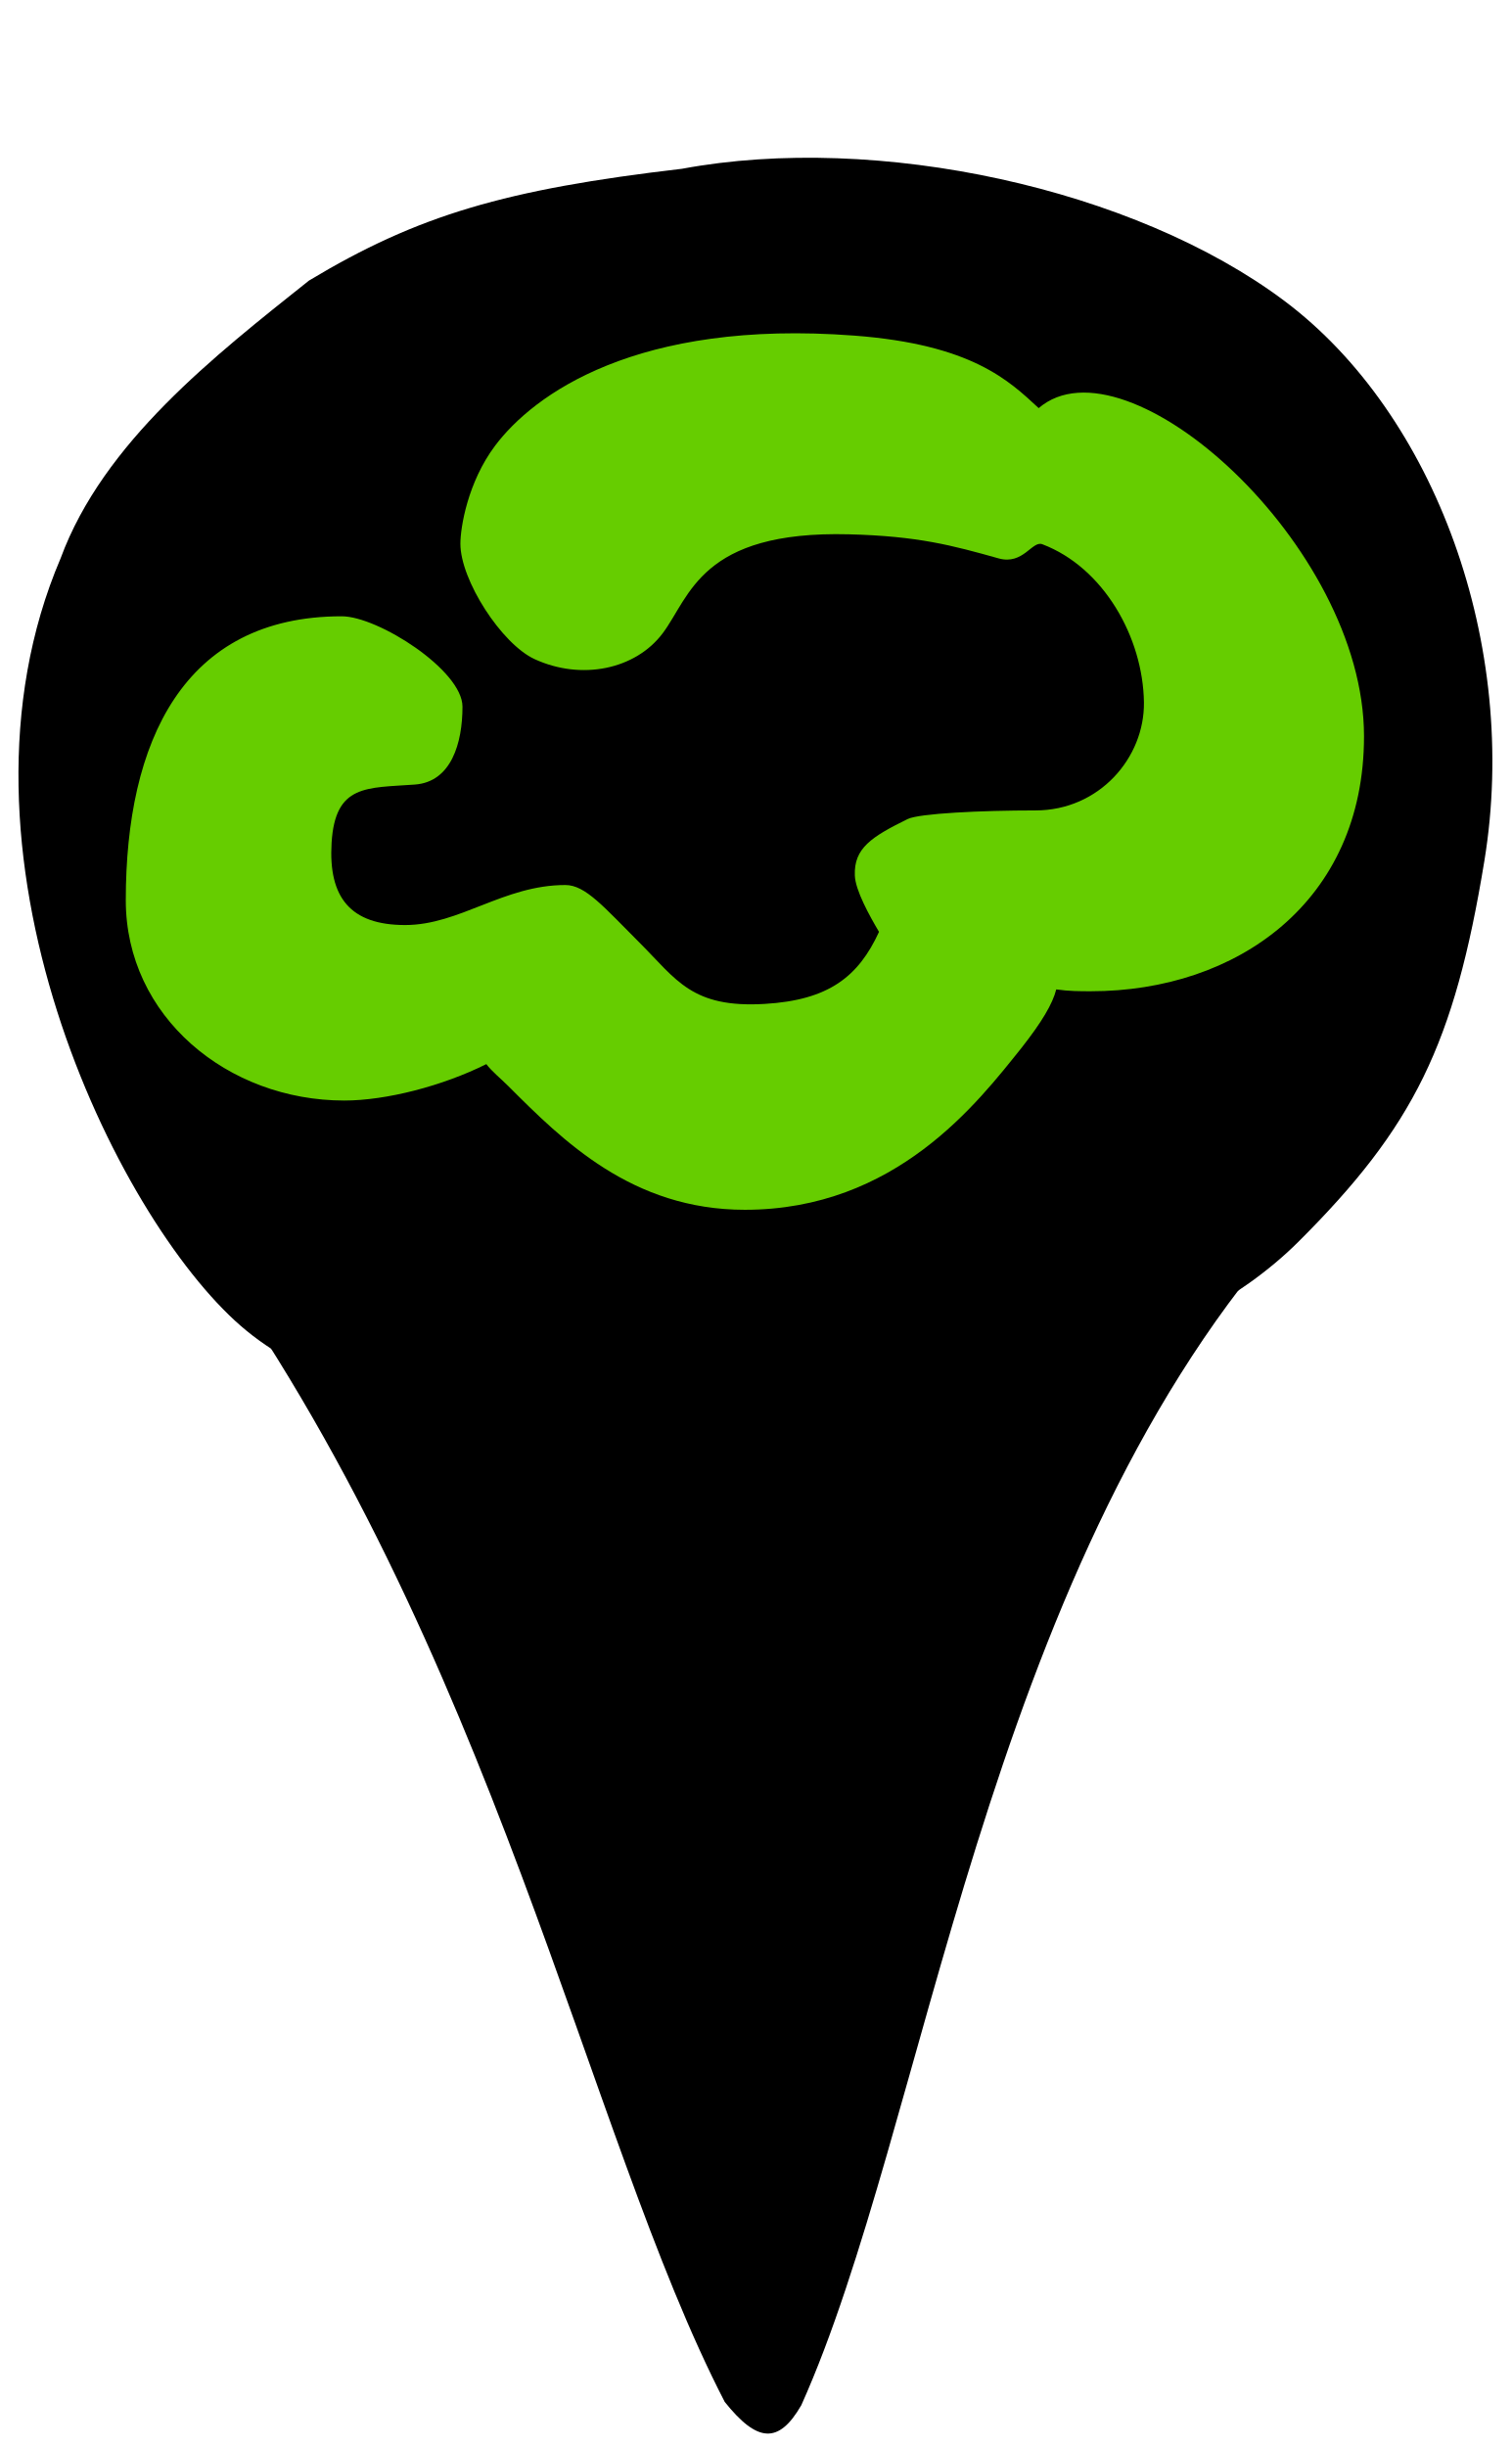
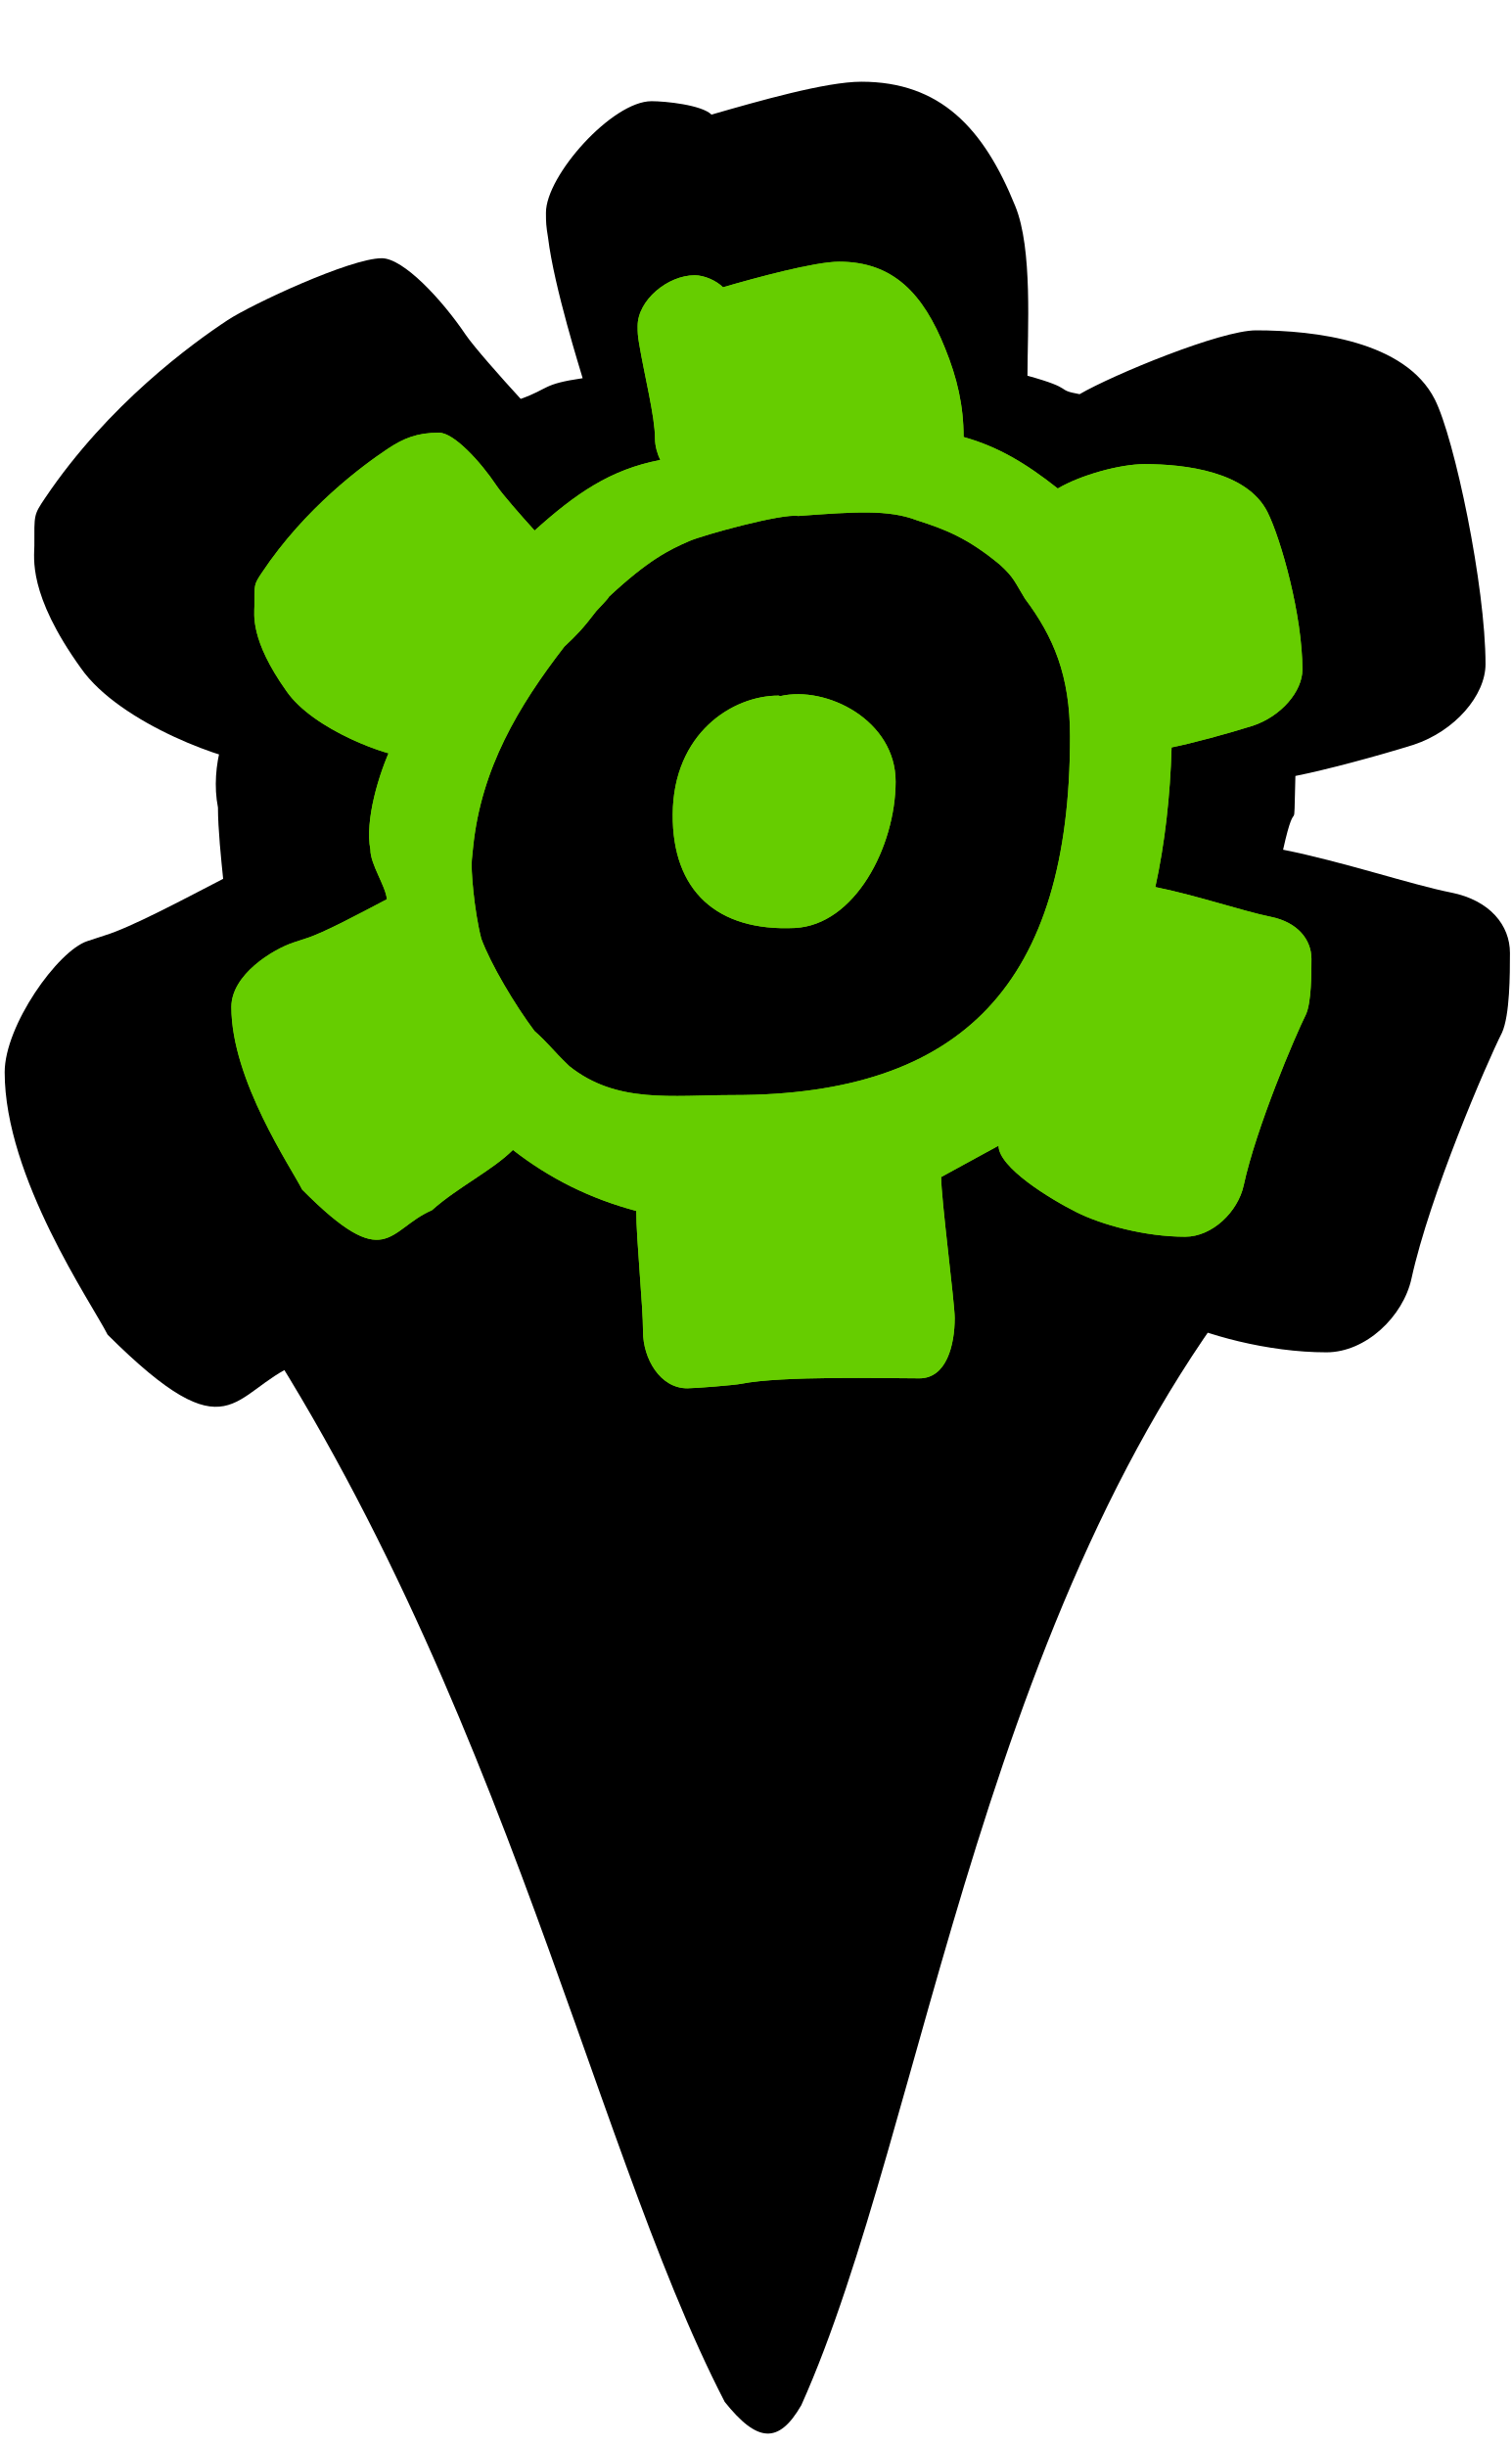
<svg xmlns="http://www.w3.org/2000/svg" version="1.1" width="42" height="68" id="svg3173">
  <defs id="defs3175" />
  <path style="fill:#000000" id="path145" d="M 5.529,34.509 C 13.779,45.848 16.286,59.292 20.143,66.747 c 0.896,1.12 1.492,1.192 2.128,0.092 C 25.757,59.076 27.338,43.89 35.609,34.392 26.483,39.383 3.489,24.31 5.529,34.509 z" />
-   <path style="fill:#000000;fill-opacity:1" id="path2993" d="M 8.586,7.798 C 11.619,5.974 14.051,5.264 18.956,4.69 c 5.422,-1.009 12.573,0.541 16.751,3.678 4.177,3.137 6.532,9.555 5.55,15.55 -0.837,5.111 -1.964,7.398 -5.182,10.602 -3.258,3.243 -9.448,4.666 -14.359,4.921 C 16.812,39.696 10.169,39.861 6.696,36.849 3.224,33.837 -1.786,23.637 1.685,15.514 2.873,12.291 5.964,9.888 8.586,7.798 z" />
  <text xml:space="preserve" style="font-size:22px;font-style:normal;font-variant:normal;font-weight:bold;font-stretch:normal;text-align:center;line-height:125%;letter-spacing:0px;word-spacing:0px;text-anchor:middle;fill:#000000;fill-opacity:1;stroke:none;font-family:Pecita;-inkscape-font-specification:Pecita Bold" x="-72.61" y="-16.36" id="text2991" transform="scale(1,-1)">
    <tspan id="tspan2993" x="-72.61" y="-16.36" />
  </text>
-   <g style="font-size:29.011px;font-style:normal;font-variant:normal;font-weight:bold;font-stretch:normal;text-align:center;line-height:125%;letter-spacing:0px;word-spacing:0px;text-anchor:middle;fill:#66cd00;fill-opacity:1;stroke:none;font-family:DIN Condensed;-inkscape-font-specification:DIN Condensed" id="text2995">
-     <path d="m 13.516,29.57 c 0.152,0.202 0.405,0.405 0.607,0.607 1.518,1.518 3.442,3.442 6.579,3.442 4.201,0 6.478,-2.986 7.693,-4.504 0.557,-0.709 0.86,-1.215 0.962,-1.62 0.354,0.051 0.658,0.051 0.962,0.051 4.049,0 7.592,-2.48 7.592,-7.086 0,-5.314 -6.611,-11.207 -9.042,-9.119 -0.822,-0.759 -1.849,-1.767 -5.129,-2.015 -6.056,-0.459 -8.918,1.645 -9.981,3.062 -0.759,1.012 -0.963,2.267 -0.963,2.722 0,1.012 1.145,2.786 2.065,3.208 1.3,0.596 2.801,0.289 3.56,-0.723 0.759,-1.012 1.05,-2.852 5.171,-2.747 1.924,0.049 2.881,0.31 4.162,0.669 0.687,0.192 0.932,-0.501 1.216,-0.393 1.704,0.646 2.799,2.589 2.824,4.392 0.021,1.541 -1.243,3.005 -3.014,3.005 -1.518,0 -3.234,0.083 -3.552,0.239 -1.012,0.497 -1.497,0.813 -1.469,1.568 0.015,0.415 0.406,1.117 0.672,1.568 -0.572,1.243 -1.394,1.897 -3.18,2.002 -2.021,0.119 -2.447,-0.673 -3.46,-1.686 -1.012,-1.012 -1.519,-1.618 -2.076,-1.618 -1.721,0 -2.937,1.112 -4.456,1.112 -1.518,0 -2.134,-0.766 -2.043,-2.282 0.099,-1.639 0.977,-1.523 2.318,-1.622 1.009,-0.075 1.32,-1.152 1.32,-2.164 0,-1.012 -2.345,-2.512 -3.357,-2.512 -4.403,0 -6.001,3.487 -6.001,7.89 0,3.239 2.834,5.567 6.073,5.567 1.164,0 2.733,-0.405 3.948,-1.012" style="font-size:50.611px;fill:#66cd00;font-family:Pecita;-inkscape-font-specification:Pecita" id="path3012" />
+   <path id="path3025" style="font-size:37.668px;font-style:normal;font-variant:normal;font-weight:bold;font-stretch:normal;text-align:center;line-height:125%;letter-spacing:0px;word-spacing:0px;text-anchor:middle;fill:#000000;fill-opacity:1;stroke:none;font-family:Pecita;-inkscape-font-specification:Pecita" d="m 30.692,36.189 c 0,0.866 0.702,-0.124 1.796,0.417 0.985,0.487 2.737,0.974 4.379,0.974 1.095,0 2.133,-0.994 2.364,-2.053 0.506,-2.311 2.078,-5.964 2.515,-6.83 0.219,-0.487 0.221,-1.622 0.221,-2.217 0,-0.758 -0.547,-1.462 -1.642,-1.678 -1.095,-0.217 -3.021,-0.864 -4.663,-1.189 0.383,-1.732 0.288,-0.101 0.342,-2.05 0.821,-0.162 2.244,-0.541 3.284,-0.866 1.149,-0.379 2,-1.375 2,-2.241 0,-2.165 -0.861,-6.273 -1.409,-7.356 -0.821,-1.624 -3.328,-1.92 -4.97,-1.92 -0.985,0 -3.972,1.233 -4.903,1.774 -0.714,-0.129 -0.081,-0.134 -1.449,-0.513 0,-1.245 0.151,-3.529 -0.342,-4.72 C 27.34,3.556 26.129,2.271 23.94,2.271 c -0.985,0 -2.851,0.536 -4.165,0.914 -0.274,-0.271 -1.283,-0.373 -1.666,-0.373 -1.095,0 -2.935,2.068 -2.935,3.097 0,0.271 0.004,0.368 0.058,0.693 0.169,1.391 0.916,3.739 0.962,3.908 -1.134,0.165 -0.918,0.288 -1.722,0.575 C 13.925,10.489 13.159,9.623 12.94,9.298 12.283,8.324 11.213,7.176 10.611,7.176 c -0.876,0 -3.624,1.285 -4.281,1.718 C 5.345,9.544 3.009,11.235 1.257,13.834 c -0.328,0.487 -0.302,0.464 -0.302,1.331 0,0.325 -0.188,1.339 1.29,3.397 1.095,1.57 4.168,2.644 4.934,2.644 0.737,-3.832 -1.578,-1.103 -1.121,1.235 0,0.596 0.089,1.44 0.144,1.981 -1.149,0.596 -2.572,1.353 -3.284,1.57 l -0.493,0.162 c -0.821,0.271 -2.295,2.344 -2.295,3.643 0,2.923 2.424,6.427 2.861,7.293 3.43,3.414 3.437,1.6 5.239,0.823 1.053,-0.929 2.449,-1.596 3.27,-2.408 1.478,1.137 2.701,2.804 4.562,3.291 0,1.137 0.274,3.79 0.274,4.818 0,1.083 0.692,2.267 1.786,2.267 0.328,0 1.904,-0.126 2.178,-0.18 1.642,-0.325 5.831,-0.219 7.199,-0.219 1.095,0 1.425,-1.327 1.425,-2.41 0,-0.596 -0.547,-4.764 -0.547,-5.63" />
+   <g transform="translate(1,0.6)" id="g3044" style="font-size:21.592px;font-style:normal;font-variant:normal;font-weight:bold;font-stretch:normal;text-align:center;line-height:125%;letter-spacing:0px;word-spacing:0px;text-anchor:middle;fill:#66cd00;fill-opacity:1;stroke:none;font-family:DIN Condensed;-inkscape-font-specification:DIN Condensed">
+     <path id="path3046" style="font-size:37.668px;fill:#66cd00;font-family:Pecita;-inkscape-font-specification:Pecita" d="m 20.638,18.73 c -1.285,0 -2.925,1.049 -2.941,3.297 -0.015,2.132 1.233,3.262 3.391,3.161 1.668,-0.078 2.801,-2.256 2.805,-4.064 0.004,-1.706 -1.918,-2.678 -3.206,-2.38 M 13.865,28.064 C 13.3,27.311 12.638,26.191 12.376,25.483 12.176,24.696 12.082,23.531 12.115,23.283 l 0.035,-0.344 c 0.222,-2.173 1.255,-3.913 2.536,-5.57 0.334,-0.316 0.502,-0.482 0.889,-0.989 0.023,-0.03 0.349,-0.359 0.349,-0.397 1.092,-1.017 1.67,-1.303 2.238,-1.549 0.38,-0.165 2.569,-0.771 3.021,-0.695 1.576,-0.116 2.51,-0.184 3.302,0.12 0.771,0.246 1.406,0.485 2.311,1.238 0.389,0.354 0.409,0.48 0.693,0.942 0.791,1.055 1.251,2.132 1.251,3.827 0,6.856 -2.984,9.965 -9.349,9.965 -1.733,0 -3.252,0.248 -4.57,-0.806 -0.527,-0.51 -0.552,-0.608 -0.989,-0.995 m 12.921,3.208 c 0,0.603 1.42,1.475 2.174,1.852 0.678,0.339 1.883,0.678 3.013,0.678 0.753,0 1.468,-0.692 1.627,-1.428 0.348,-1.608 1.43,-4.15 1.731,-4.752 0.151,-0.339 0.152,-1.128 0.152,-1.543 0,-0.527 -0.377,-1.017 -1.13,-1.168 -0.753,-0.151 -2.079,-0.601 -3.209,-0.827 0.264,-1.205 0.414,-2.524 0.452,-3.88 0.565,-0.113 1.544,-0.377 2.26,-0.603 0.791,-0.264 1.376,-0.957 1.376,-1.559 0,-1.507 -0.593,-3.621 -0.969,-4.375 -0.565,-1.13 -2.29,-1.336 -3.42,-1.336 -0.678,0 -1.77,0.301 -2.411,0.678 -0.904,-0.716 -1.675,-1.168 -2.617,-1.431 0,-0.866 -0.178,-1.642 -0.517,-2.471 -0.603,-1.507 -1.436,-2.401 -2.943,-2.401 -0.678,0 -2.323,0.447 -3.227,0.711 -0.188,-0.188 -0.522,-0.334 -0.786,-0.334 -0.753,0 -1.587,0.696 -1.587,1.411 0,0.188 0.003,0.256 0.04,0.482 0.151,0.904 0.442,2.034 0.442,2.637 0,0.226 0.073,0.452 0.148,0.603 -1.394,0.264 -2.363,0.944 -3.493,1.961 -0.377,-0.414 -0.904,-1.017 -1.055,-1.243 -0.452,-0.678 -1.189,-1.476 -1.603,-1.476 -0.603,0 -0.979,0.151 -1.431,0.452 -0.678,0.452 -2.286,1.629 -3.491,3.437 -0.226,0.339 -0.208,0.323 -0.208,0.926 0,0.226 -0.129,0.932 0.888,2.363 0.753,1.092 2.868,1.839 3.395,1.839 0.507,-2.666 -1.374,0.942 -1.06,2.569 0,0.414 0.422,1.002 0.459,1.379 -0.791,0.414 -1.77,0.942 -2.26,1.092 L 7.153,25.593 c -0.565,0.188 -1.723,0.887 -1.723,1.791 0,2.034 1.668,4.472 1.969,5.075 2.361,2.375 2.365,1.113 3.606,0.572 0.725,-0.646 1.686,-1.11 2.251,-1.675 1.017,0.791 2.147,1.356 3.428,1.695 0,0.791 0.188,2.637 0.188,3.352 0,0.753 0.476,1.577 1.229,1.577 0.226,0 1.311,-0.087 1.499,-0.125 1.13,-0.226 4.013,-0.152 4.954,-0.152 0.753,0 0.981,-0.923 0.981,-1.677 0,-0.414 -0.377,-3.315 -0.377,-3.917" />
+     <path d="m 20.638,18.73 c -1.285,0 -2.925,1.049 -2.941,3.297 -0.015,2.132 1.233,3.262 3.391,3.161 1.668,-0.078 2.801,-2.256 2.805,-4.064 0.004,-1.706 -1.918,-2.678 -3.206,-2.38 M 13.865,28.064 C 13.3,27.311 12.638,26.191 12.376,25.483 12.176,24.696 12.082,23.531 12.115,23.283 l 0.035,-0.344 c 0.222,-2.173 1.255,-3.913 2.536,-5.57 0.334,-0.316 0.502,-0.482 0.889,-0.989 0.023,-0.03 0.349,-0.359 0.349,-0.397 1.092,-1.017 1.67,-1.303 2.238,-1.549 0.38,-0.165 2.569,-0.771 3.021,-0.695 1.576,-0.116 2.51,-0.184 3.302,0.12 0.771,0.246 1.406,0.485 2.311,1.238 0.389,0.354 0.409,0.48 0.693,0.942 0.791,1.055 1.251,2.132 1.251,3.827 0,6.856 -2.984,9.965 -9.349,9.965 -1.733,0 -3.252,0.248 -4.57,-0.806 -0.527,-0.51 -0.552,-0.608 -0.989,-0.995 m 12.921,3.208 c 0,0.603 1.42,1.475 2.174,1.852 0.678,0.339 1.883,0.678 3.013,0.678 0.753,0 1.468,-0.692 1.627,-1.428 0.348,-1.608 1.43,-4.15 1.731,-4.752 0.151,-0.339 0.152,-1.128 0.152,-1.543 0,-0.527 -0.377,-1.017 -1.13,-1.168 -0.753,-0.151 -2.079,-0.601 -3.209,-0.827 0.264,-1.205 0.414,-2.524 0.452,-3.88 0.565,-0.113 1.544,-0.377 2.26,-0.603 0.791,-0.264 1.376,-0.957 1.376,-1.559 0,-1.507 -0.593,-3.621 -0.969,-4.375 -0.565,-1.13 -2.29,-1.336 -3.42,-1.336 -0.678,0 -1.77,0.301 -2.411,0.678 -0.904,-0.716 -1.675,-1.168 -2.617,-1.431 0,-0.866 -0.178,-1.642 -0.517,-2.471 -0.603,-1.507 -1.436,-2.401 -2.943,-2.401 -0.678,0 -2.323,0.447 -3.227,0.711 -0.188,-0.188 -0.522,-0.334 -0.786,-0.334 -0.753,0 -1.587,0.696 -1.587,1.411 0,0.188 0.003,0.256 0.04,0.482 0.151,0.904 0.442,2.034 0.442,2.637 0,0.226 0.073,0.452 0.148,0.603 -1.394,0.264 -2.363,0.944 -3.493,1.961 -0.377,-0.414 -0.904,-1.017 -1.055,-1.243 -0.452,-0.678 -1.189,-1.476 -1.603,-1.476 -0.603,0 -0.979,0.151 -1.431,0.452 -0.678,0.452 -2.286,1.629 -3.491,3.437 -0.226,0.339 -0.208,0.323 -0.208,0.926 0,0.226 -0.129,0.932 0.888,2.363 0.753,1.092 2.868,1.839 3.395,1.839 0.507,-2.666 -1.374,0.942 -1.06,2.569 0,0.414 0.422,1.002 0.459,1.379 -0.791,0.414 -1.77,0.942 -2.26,1.092 L 7.153,25.593 c -0.565,0.188 -1.723,0.887 -1.723,1.791 0,2.034 1.668,4.472 1.969,5.075 2.361,2.375 2.365,1.113 3.606,0.572 0.725,-0.646 1.686,-1.11 2.251,-1.675 1.017,0.791 2.147,1.356 3.428,1.695 0,0.791 0.188,2.637 0.188,3.352 0,0.753 0.476,1.577 1.229,1.577 0.226,0 1.311,-0.087 1.499,-0.125 1.13,-0.226 4.013,-0.152 4.954,-0.152 0.753,0 0.981,-0.923 0.981,-1.677 0,-0.414 -0.377,-3.315 -0.377,-3.917" style="font-size:37.668px;fill:#66cd00;font-family:Pecita;-inkscape-font-specification:Pecita" id="path3048" />
  </g>
</svg>
